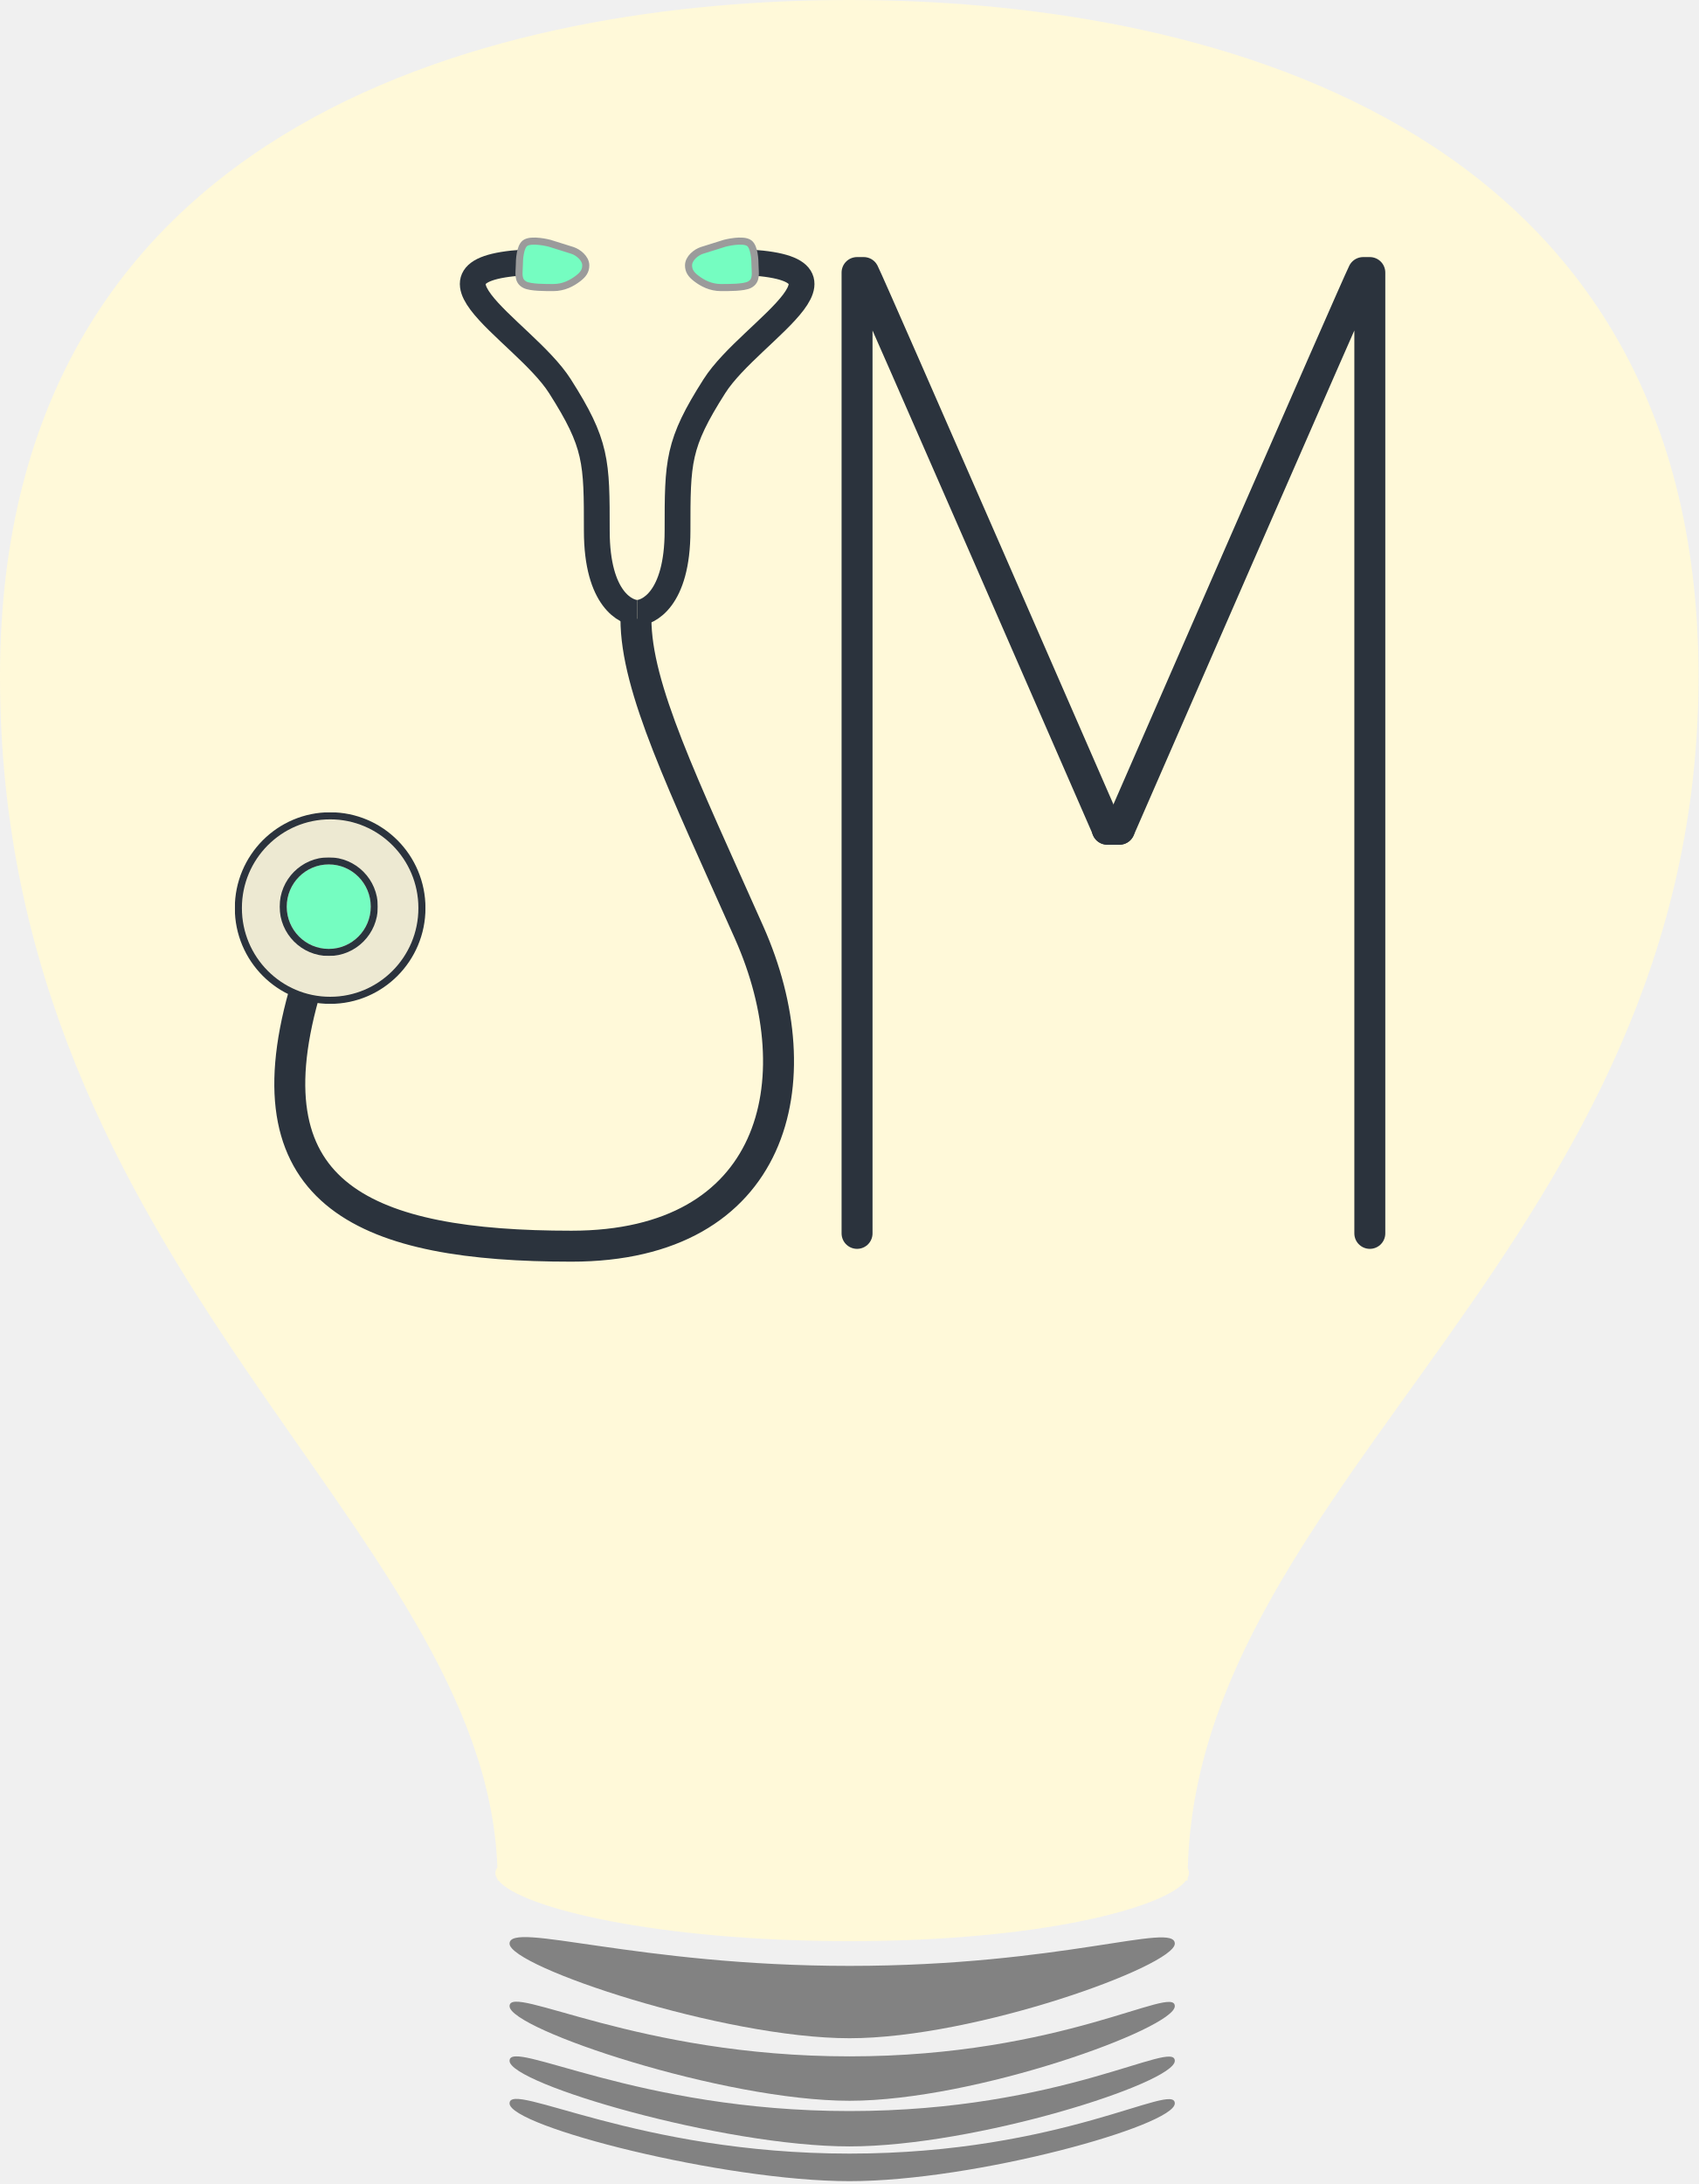
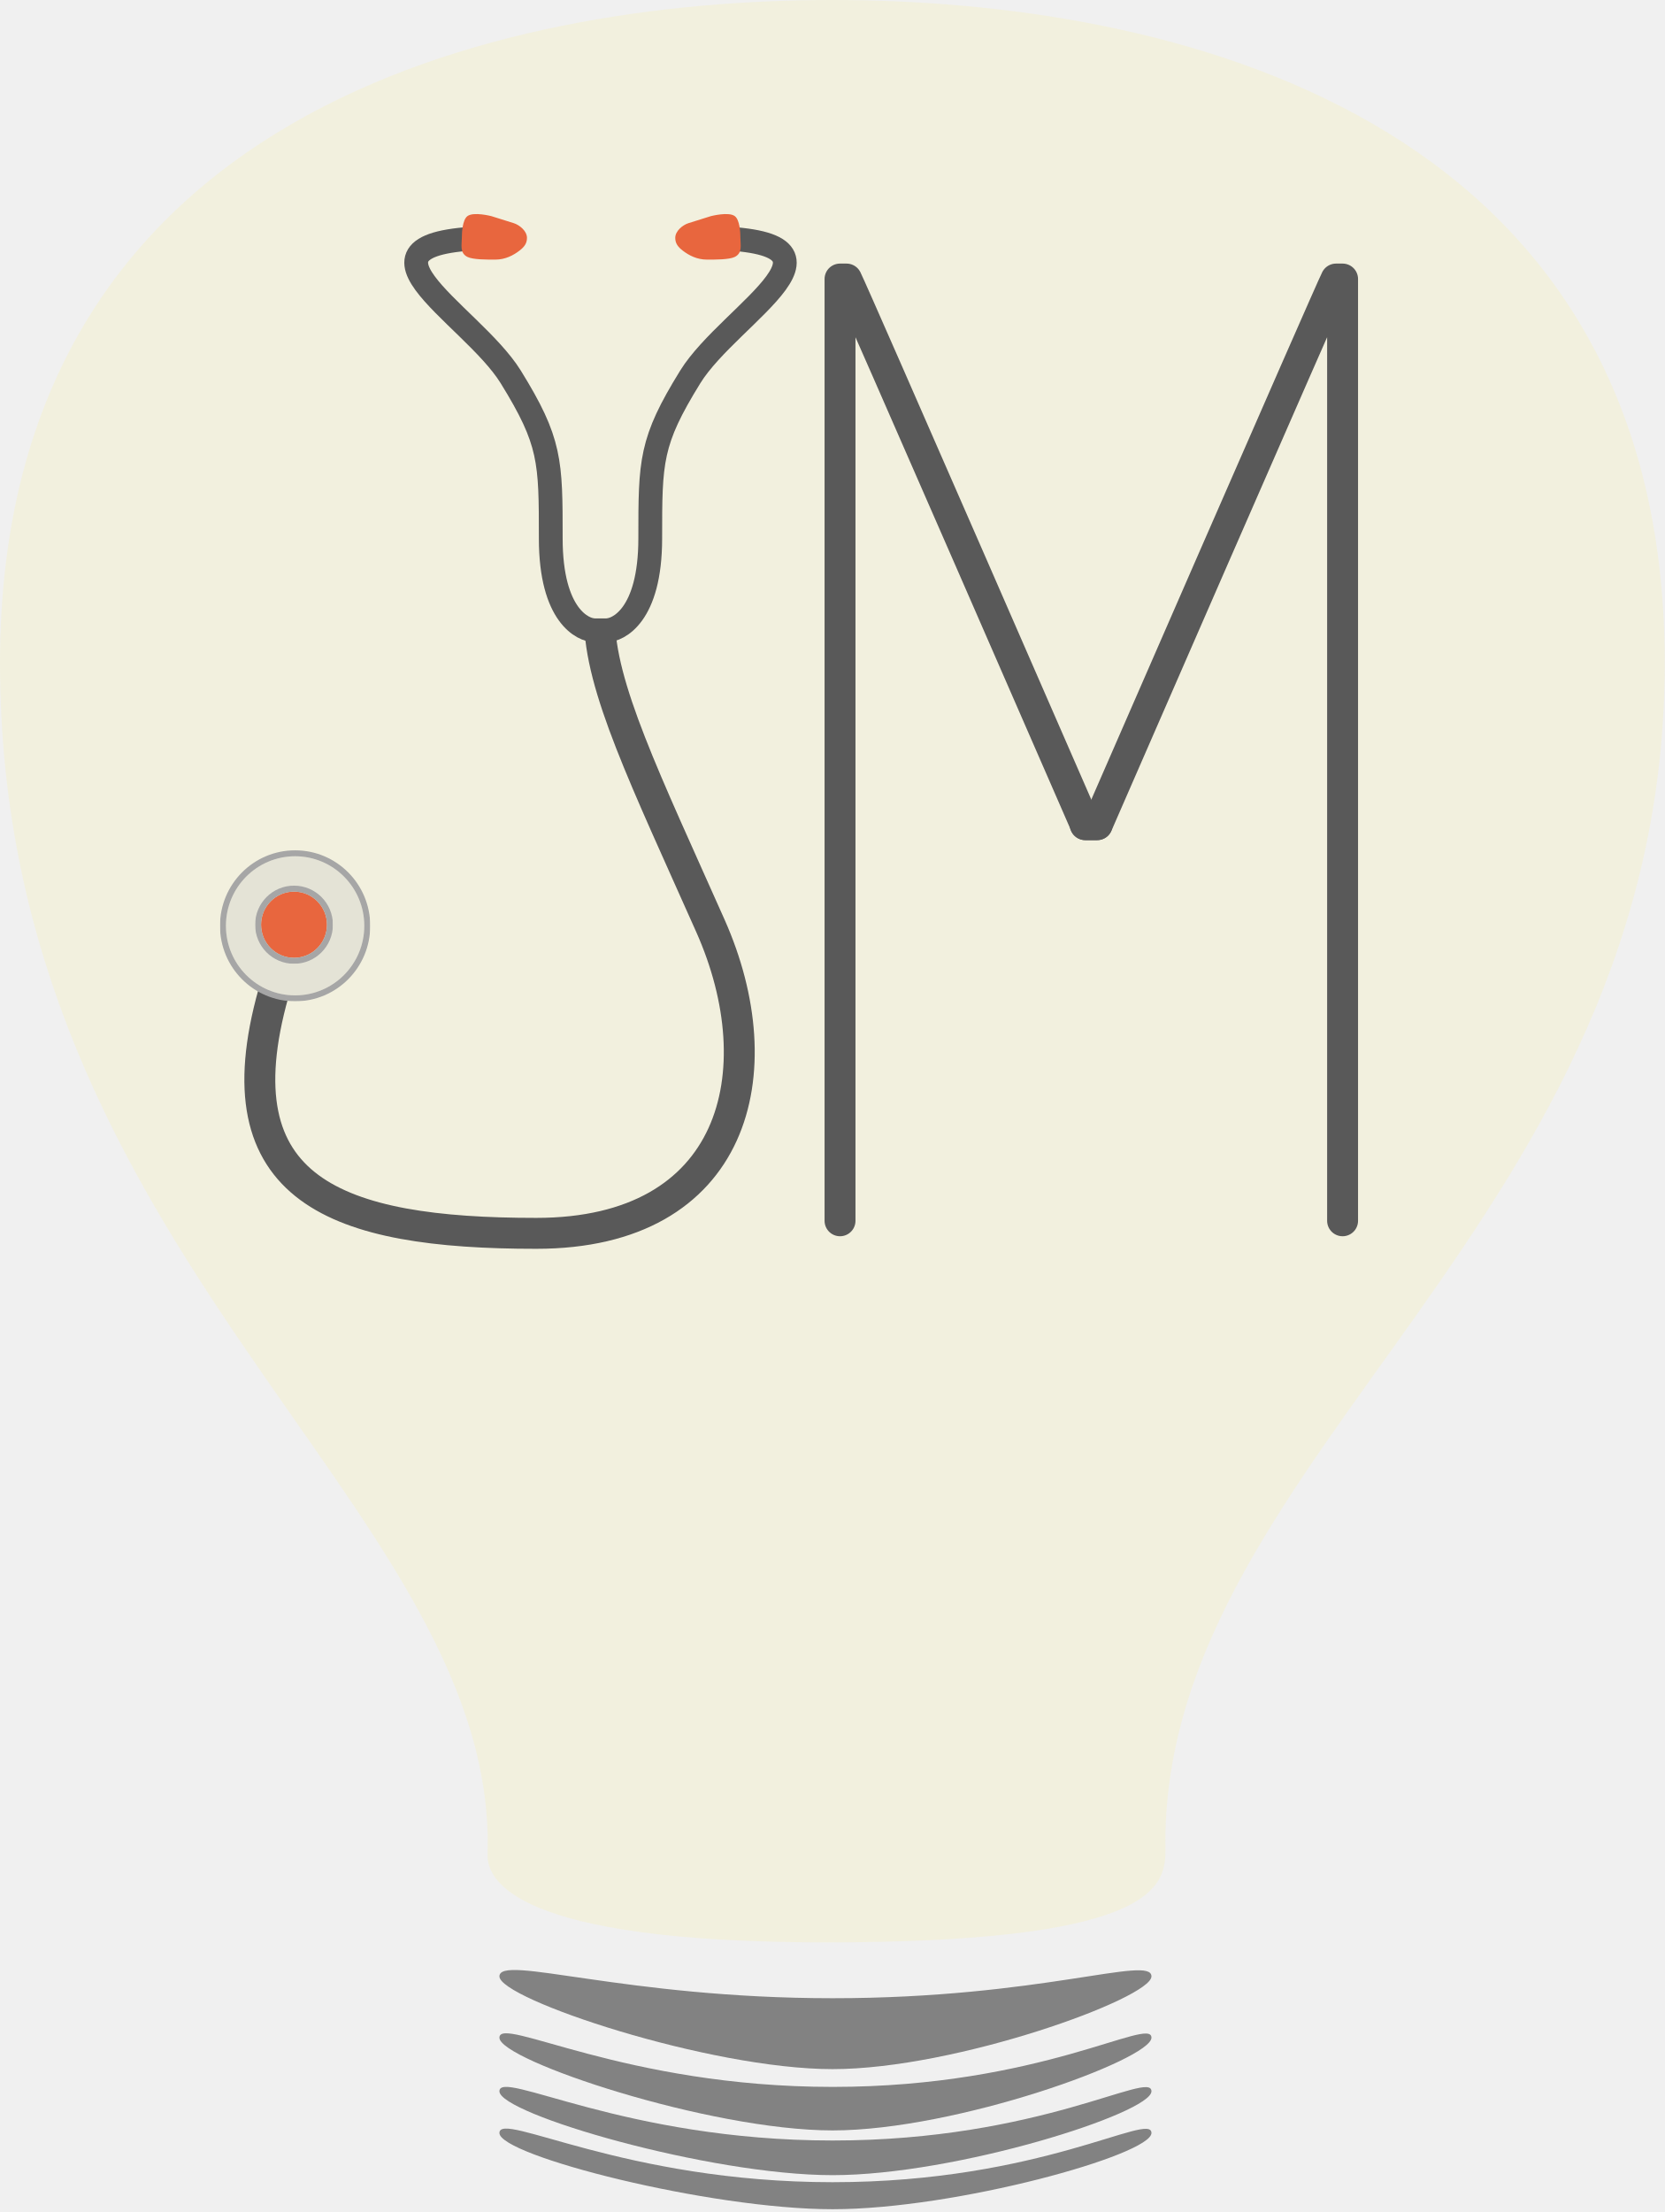
- <svg xmlns="http://www.w3.org/2000/svg" xmlns:xlink="http://www.w3.org/1999/xlink" width="140px" height="180px" viewBox="0 0 140 180" version="1.1">
+ <svg xmlns="http://www.w3.org/2000/svg" xmlns:xlink="http://www.w3.org/1999/xlink" width="140px" height="186px" viewBox="0 0 140 186" version="1.1">
  <defs>
-     <ellipse id="path-1" cx="7.273" cy="7.311" rx="7.273" ry="7.311" />
-     <mask id="mask-2" maskContentUnits="userSpaceOnUse" maskUnits="objectBoundingBox" x="-0.584" y="-0.584" width="15.714" height="15.791">
-       <rect x="-0.584" y="-0.584" width="15.714" height="15.791" fill="white" />
+     <ellipse id="path-1" cx="5.818" cy="5.849" rx="5.818" ry="5.849" />
+     <mask id="mask-2" maskContentUnits="userSpaceOnUse" maskUnits="objectBoundingBox" x="-0.5" y="-0.5" width="12.636" height="12.698">
+       <rect x="-0.5" y="-0.5" width="12.636" height="12.698" fill="white" />
      <use xlink:href="#path-1" fill="black" />
    </mask>
-     <ellipse id="path-3" cx="7.157" cy="7.195" rx="3.463" ry="3.482" />
-     <mask id="mask-4" maskContentUnits="userSpaceOnUse" maskUnits="objectBoundingBox" x="-0.584" y="-0.584" width="8.095" height="8.132">
-       <rect x="3.11" y="3.129" width="8.095" height="8.132" fill="white" />
+     <ellipse id="path-3" cx="5.726" cy="5.756" rx="2.771" ry="2.785" />
+     <mask id="mask-4" maskContentUnits="userSpaceOnUse" maskUnits="objectBoundingBox" x="-0.5" y="-0.5" width="6.541" height="6.571">
+       <rect x="2.455" y="2.471" width="6.541" height="6.571" fill="white" />
      <use xlink:href="#path-3" fill="black" />
    </mask>
  </defs>
  <g id="Logos" stroke="none" stroke-width="1" fill="none" fill-rule="evenodd">
-     <g id="JM-bulb" transform="translate(-57, -15)">
-       <g transform="translate(57, 15)">
-         <g>
-           <g id="Group" transform="translate(42, 158.961)" fill="#828282">
-             <path d="M28.024,3.063 C45.536,3.063 54.833,-0.606 54.833,1.228 C54.833,3.063 38.412,9.025 28.024,9.025 C17.637,9.025 3.9173541e-09,3.126 0,1.228 C-3.91735437e-09,-0.67 10.512,3.063 28.024,3.063 Z" id="Path-55" />
-             <path d="M28.024,10.52 C45.536,10.52 54.833,4.548 54.833,6.382 C54.833,8.217 38.412,14.179 28.024,14.179 C17.637,14.179 3.9173541e-09,8.28 0,6.382 C-3.91735437e-09,4.484 10.512,10.52 28.024,10.52 Z" id="Path-55-Copy-2" />
-             <path d="M28.024,15.027 C45.536,15.027 54.833,9.054 54.833,10.889 C54.833,12.723 38.412,17.941 28.024,17.941 C17.637,17.941 3.9173541e-09,12.787 0,10.889 C-3.91735437e-09,8.991 10.512,15.027 28.024,15.027 Z" id="Path-55-Copy-3" />
-             <path d="M28.024,18.533 C45.536,18.533 54.833,12.561 54.833,14.395 C54.833,16.23 38.412,20.805 28.024,20.805 C17.637,20.805 3.9173541e-09,16.293 0,14.395 C-3.91735437e-09,12.497 10.512,18.533 28.024,18.533 Z" id="Path-55-Copy-4" />
-           </g>
-           <path d="M97.902,153.997 C98.739,121.851 140,102.334 140,55.75 C140,9.196 97.889,0.002 70,-8.64078501e-08 C42.111,-0.002 0,9.196 0,55.75 C0,104.742 39.988,125.807 40.997,153.908 C40.888,154.047 40.833,154.199 40.833,154.365 C40.833,154.535 40.895,154.709 41.016,154.886 C41.016,154.92 41.016,154.954 41.016,154.989 L41.092,154.989 C42.913,157.252 54.189,159.985 70.05,159.985 C85.872,159.985 96.077,157.201 97.755,154.989 L97.889,154.989 C97.889,154.918 97.89,154.848 97.89,154.778 C97.963,154.637 98,154.499 98,154.365 C98,154.234 97.967,154.111 97.902,153.997 Z" id="BULB" fill="#FFF9D9" />
+     <g id="JM-bulb" transform="translate(-57, -12)">
+       <g id="JM-bulb-on" transform="translate(57, 12)">
+         <g id="Group" transform="translate(42, 164.961)" fill="#828282">
+           <path d="M28.024,3.063 C45.536,3.063 54.833,-0.606 54.833,1.228 C54.833,3.063 38.412,9.025 28.024,9.025 C17.637,9.025 3.9173541e-09,3.126 0,1.228 C-3.91735437e-09,-0.67 10.512,3.063 28.024,3.063 Z" id="Path-55" />
+           <path d="M28.024,10.52 C45.536,10.52 54.833,4.548 54.833,6.382 C54.833,8.217 38.412,14.179 28.024,14.179 C17.637,14.179 3.9173541e-09,8.28 0,6.382 C-3.91735437e-09,4.484 10.512,10.52 28.024,10.52 Z" id="Path-55-Copy-2" />
+           <path d="M28.024,15.027 C45.536,15.027 54.833,9.054 54.833,10.889 C54.833,12.723 38.412,17.941 28.024,17.941 C17.637,17.941 3.9173541e-09,12.787 0,10.889 C-3.91735437e-09,8.991 10.512,15.027 28.024,15.027 Z" id="Path-55-Copy-3" />
+           <path d="M28.024,18.533 C45.536,18.533 54.833,12.561 54.833,14.395 C54.833,16.23 38.412,20.805 28.024,20.805 C17.637,20.805 3.9173541e-09,16.293 0,14.395 C-3.91735437e-09,12.497 10.512,18.533 28.024,18.533 Z" id="Path-55-Copy-4" />
        </g>
-         <g id="JM-med" transform="translate(19.83333, 19.87013)">
-           <g id="J">
-             <path d="M5.205,62.127 C0.534,78.769 10.488,82.838 27.267,82.838 C44.045,82.838 47.384,69.282 41.912,56.983 C36.44,44.685 32.584,36.828 32.584,31.129" stroke="#2B333D" stroke-width="2.551" />
-             <g id="sides" transform="translate(19.13295, 0)">
-               <path d="M-9.76996262e-15,30.641 C0.85,30.641 3.327,29.591 3.327,23.869 C3.327,18.147 3.327,16.731 6.368,11.955 C9.41,7.18 20.438,1.702 7.142,1.702" id="right" stroke="#2B333D" stroke-width="2.126" transform="translate(6.775954, 16.17183) scale(-1, 1) translate(-6.775954, -16.17183) " />
-               <path d="M13.552,30.641 C14.402,30.641 16.879,29.591 16.879,23.869 C16.879,18.147 16.879,16.731 19.92,11.955 C22.961,7.18 33.99,1.702 20.694,1.702" id="right-copy-2" stroke="#2B333D" stroke-width="2.126" />
-               <g id="earpiece" transform="translate(3.811474, 0)" stroke="#9B9B9B" stroke-width="0.584" fill="#75FDC1">
-                 <path d="M0.494,3.602 C0.969,3.841 2.185,3.83 2.832,3.83 C3.689,3.83 4.362,3.469 4.876,3.074 C5.292,2.755 5.505,2.454 5.505,2.003 C5.505,1.416 4.876,0.922 4.404,0.768 C3.932,0.615 2.517,0.176 2.517,0.176 C2.517,0.176 1.009,-0.22 0.494,0.176 C0.08,0.494 0.027,1.553 0.027,2.003 C0.027,2.591 -0.168,3.267 0.494,3.602 Z" id="Oval-3-Copy-2" />
-                 <path d="M14.47,3.602 C14.944,3.841 16.16,3.83 16.807,3.83 C17.664,3.83 18.337,3.469 18.852,3.074 C19.267,2.755 19.481,2.454 19.481,2.003 C19.481,1.416 18.852,0.922 18.38,0.768 C17.908,0.615 16.492,0.176 16.492,0.176 C16.492,0.176 14.984,-0.22 14.47,0.176 C14.055,0.494 14.002,1.553 14.002,2.003 C14.002,2.591 13.808,3.267 14.47,3.602 Z" id="Oval-3-Copy-2" transform="translate(16.72814, 1.915085) scale(-1, 1) translate(-16.72814, -1.915085) " />
+         <g id="Group-2">
+           <path d="M98.001,154.793 C98.167,122.171 140,102.717 140,55.75 C140,9.196 97.889,0.002 70,-8.64078501e-08 C42.111,-0.002 0,9.196 0,55.75 C0,105.368 41.016,126.341 41.016,154.989 C41.007,155.321 41,155.658 41,156 C41,158 43,163.329 69.5,163.329 C96,163.329 97.875,159 98,156 C98.017,155.593 98.017,155.19 98.001,154.793 Z" id="BULB" fill-opacity="0.14" fill="#FFEE6E" />
+           <g id="JM-med" transform="translate(18.83333, 17.87013)">
+             <g id="J">
+               <path d="M4.167,65.63 C-0.504,82.272 9.488,85.838 26.267,85.838 C43.045,85.838 46.384,72.282 40.912,59.983 C35.44,47.685 31.584,39.828 31.584,34.129" stroke="#595959" stroke-width="2.6" />
+               <g id="sides" transform="translate(16.16667, 0.12987)">
+                 <path d="M-1.0658141e-14,35 C0.941,35 3.683,33.802 3.683,27.277 C3.683,20.752 3.683,19.137 7.049,13.692 C10.415,8.247 22.622,2 7.905,2" id="right" stroke="#595959" stroke-width="2" transform="translate(7.5, 18.5) scale(-1, 1) translate(-7.5, -18.5) " />
+                 <path d="M16,35 C16.941,35 19.683,33.802 19.683,27.277 C19.683,20.752 19.683,19.137 23.049,13.692 C26.415,8.247 38.622,2 23.905,2" id="right-copy-2" stroke="#595959" stroke-width="2" />
+                 <g id="earpiece" transform="translate(3.811474, 0)" fill="#E8663E">
+                   <path d="M0.494,3.602 C0.969,3.841 2.185,3.83 2.832,3.83 C3.689,3.83 4.362,3.469 4.876,3.074 C5.292,2.755 5.505,2.454 5.505,2.003 C5.505,1.416 4.876,0.922 4.404,0.768 C3.932,0.615 2.517,0.176 2.517,0.176 C2.517,0.176 1.009,-0.22 0.494,0.176 C0.08,0.494 0.027,1.553 0.027,2.003 C0.027,2.591 -0.168,3.267 0.494,3.602 Z" id="Oval-3-Copy-2" />
+                   <path d="M18.47,3.602 C18.944,3.841 20.16,3.83 20.807,3.83 C21.664,3.83 22.337,3.469 22.852,3.074 C23.267,2.755 23.481,2.454 23.481,2.003 C23.481,1.416 22.852,0.922 22.38,0.768 C21.908,0.615 20.492,0.176 20.492,0.176 C20.492,0.176 18.984,-0.22 18.47,0.176 C18.055,0.494 18.002,1.553 18.002,2.003 C18.002,2.591 17.808,3.267 18.47,3.602 Z" id="Oval-3-Copy-2" transform="translate(20.72814, 1.915085) scale(-1, 1) translate(-20.72814, -1.915085) " />
+                 </g>
+               </g>
+               <g id="bell" transform="translate(0.166667, 54.12987)">
+                 <g id="bell-outer">
+                   <use fill-opacity="0.303" fill="#C3C3C3" fill-rule="evenodd" xlink:href="#path-1" />
+                   <use stroke="#A6A6A6" mask="url(#mask-2)" stroke-width="1" xlink:href="#path-1" />
+                 </g>
+                 <g id="bell-inner">
+                   <use fill="#E8663E" fill-rule="evenodd" xlink:href="#path-3" />
+                   <use stroke="#A6A6A6" mask="url(#mask-4)" stroke-width="1" xlink:href="#path-3" />
+                 </g>
              </g>
            </g>
-             <g id="bell" transform="translate(0.105996, 47.65958)">
-               <g id="bell-outer">
-                 <use fill-opacity="0.303" fill="#C3C3C3" fill-rule="evenodd" xlink:href="#path-1" />
-                 <use stroke="#2B333D" mask="url(#mask-2)" stroke-width="1.169" xlink:href="#path-1" />
-               </g>
-               <g id="bell-inner">
-                 <use fill="#75FDC1" fill-rule="evenodd" xlink:href="#path-3" />
-                 <use stroke="#2B333D" mask="url(#mask-4)" stroke-width="1.169" xlink:href="#path-3" />
-               </g>
+             <g id="M" transform="translate(51.79576, 5.592852)" stroke="#595959" stroke-width="2.6" stroke-linecap="round" stroke-linejoin="round">
+               <path d="M0.014,79.189 L0.014,2.75580948e-15 C0.835,-7.13845062e-15 -0.16,-1.70327109e-14 0.561,-7.13845079e-15 C1.146,1.136 20.648,45.88 20.648,45.88 L21.635,45.88" id="M-left" />
+               <path d="M42.278,79.189 L42.278,1.3992597e-14 C41.457,4.09833685e-15 42.452,-5.79592341e-15 41.73,4.09833669e-15 C41.146,1.136 21.644,45.88 21.644,45.88 L20.631,45.88" id="M-right" />
            </g>
-           </g>
-           <g id="M" transform="translate(50.79576, 2.592852)" stroke="#2B333D" stroke-width="2.551" stroke-linecap="round" stroke-linejoin="round">
-             <path d="M0.014,79.189 L0.014,1.33318037e-13 C0.835,1.23423777e-13 -0.16,1.13529517e-13 0.561,1.23423777e-13 C1.146,1.136 20.648,45.88 20.648,45.88 L21.635,45.88" id="M-left" />
-             <path d="M42.278,79.189 L42.278,1.44554825e-13 C41.457,1.34660565e-13 42.452,1.24766304e-13 41.73,1.34660564e-13 C41.146,1.136 21.644,45.88 21.644,45.88 L20.631,45.88" id="M-right" />
          </g>
        </g>
      </g>
    </g>
  </g>
</svg>
